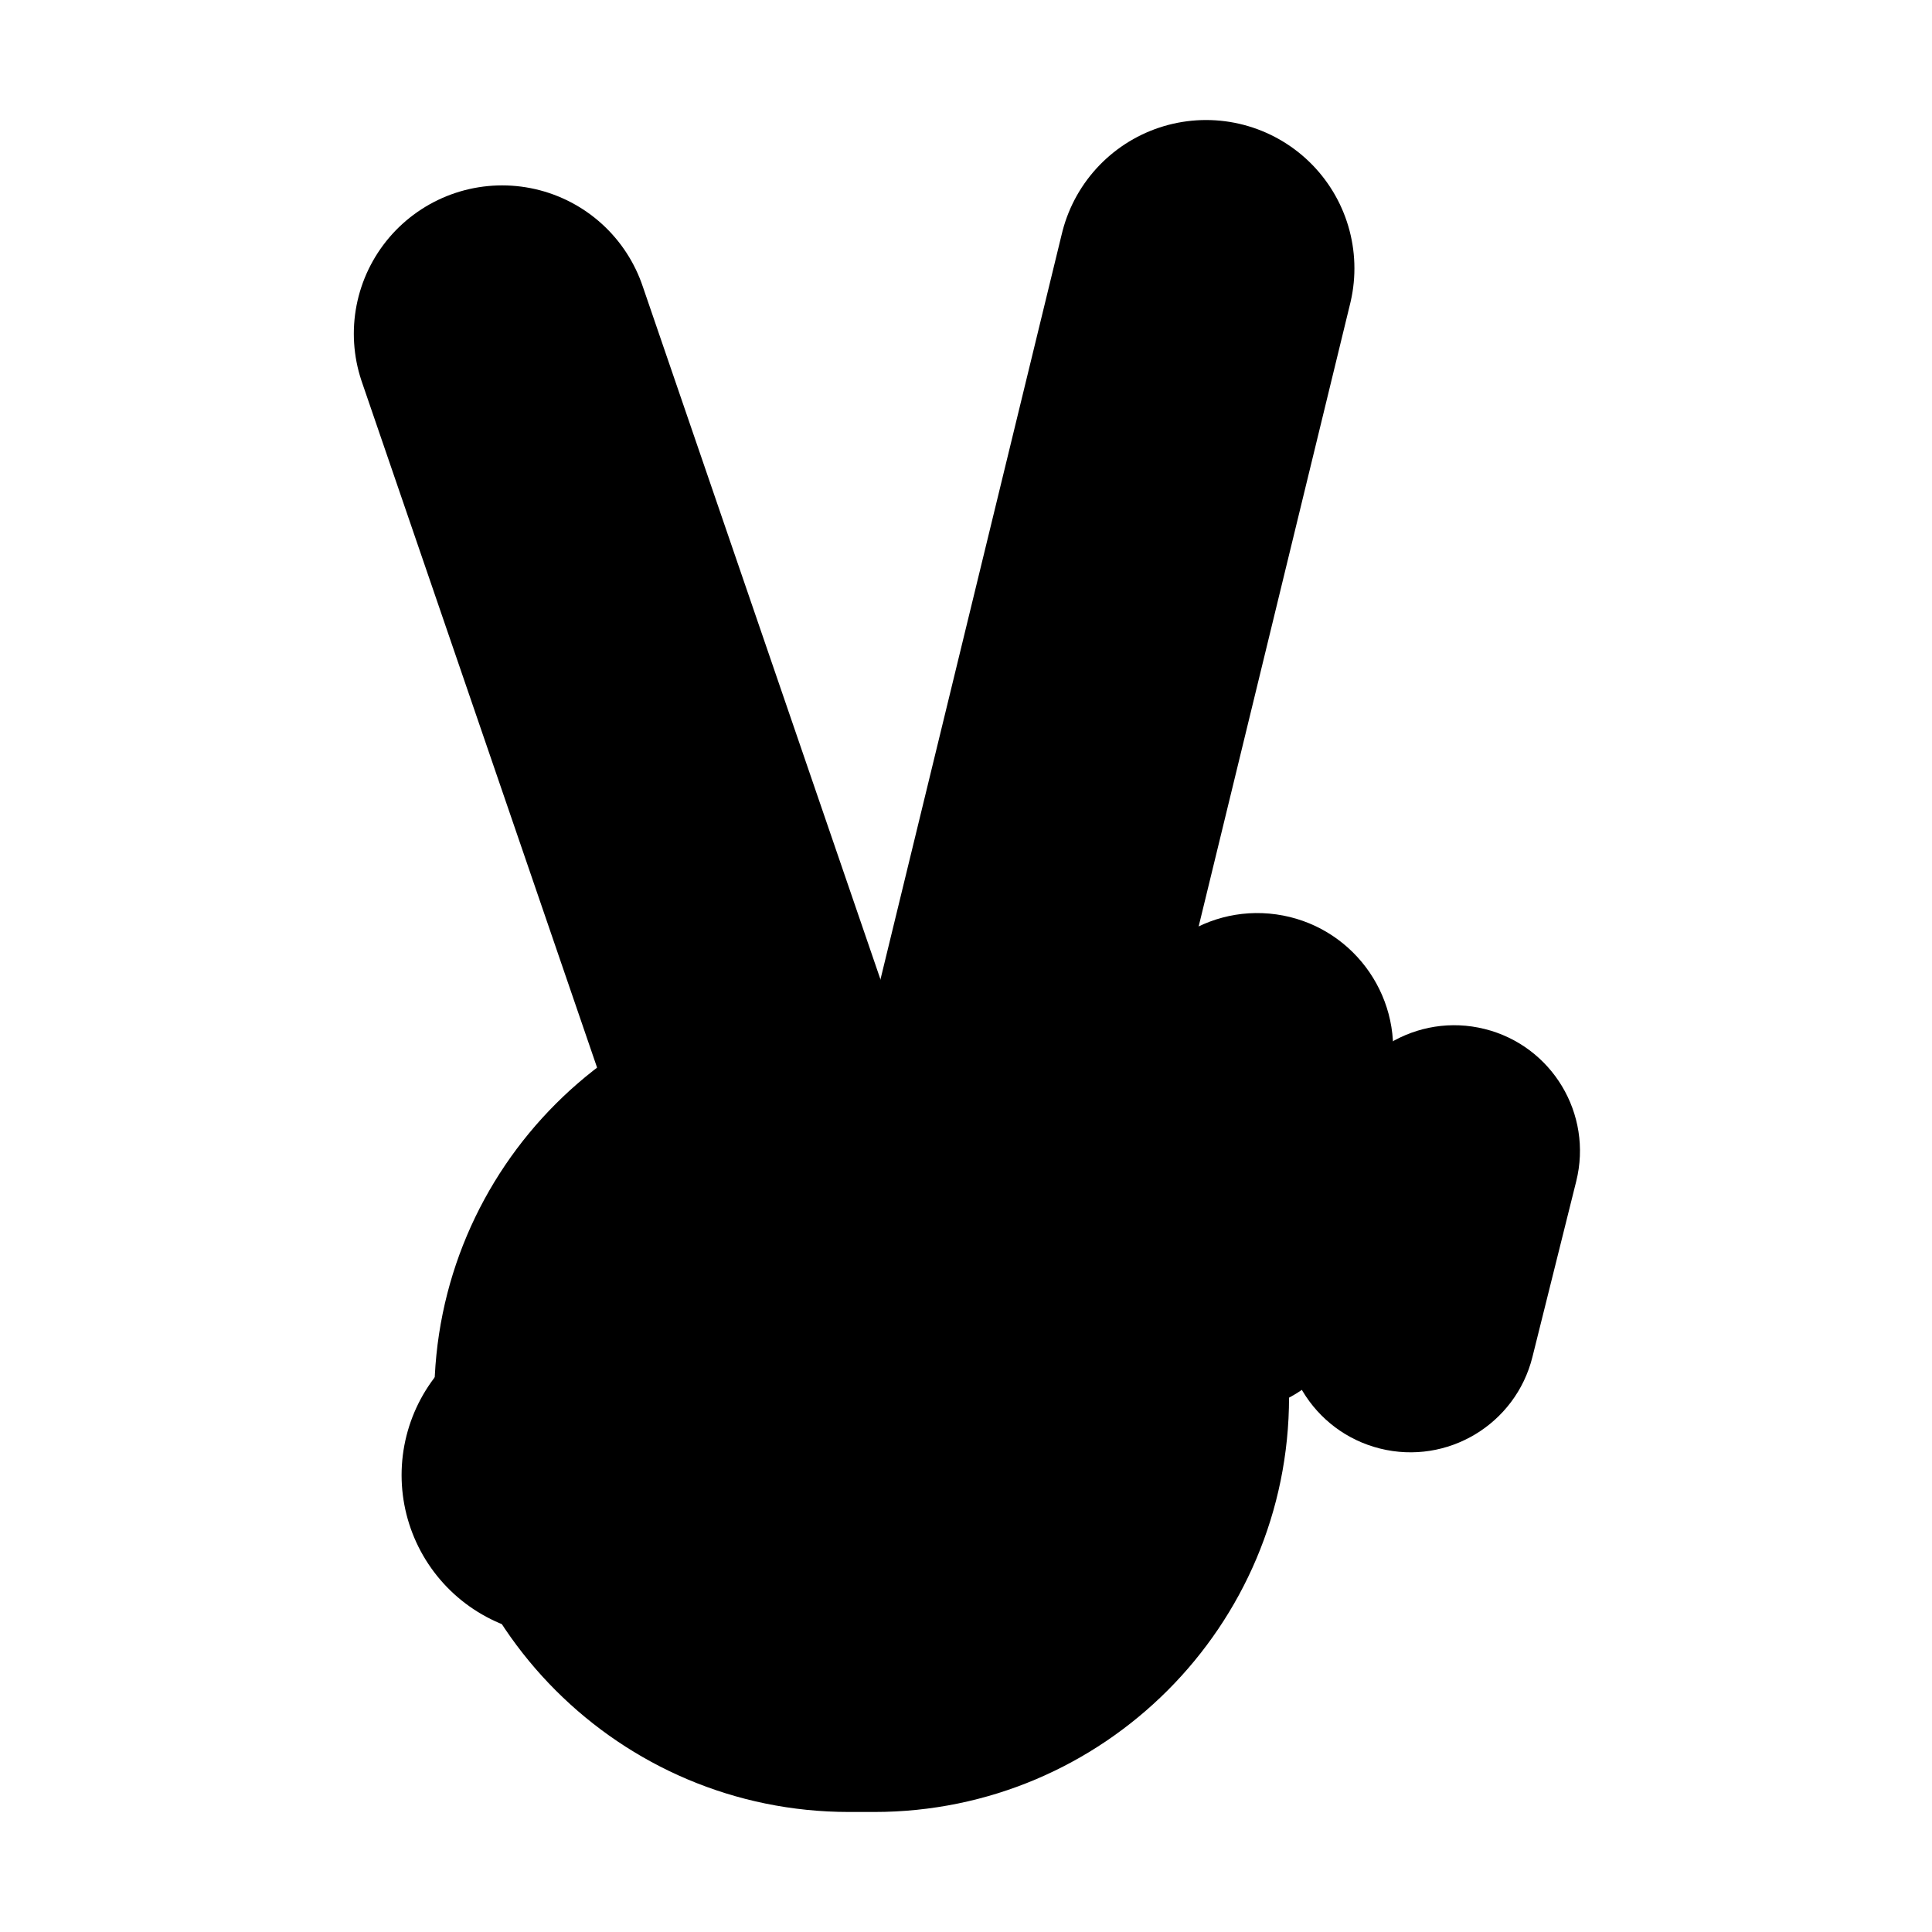
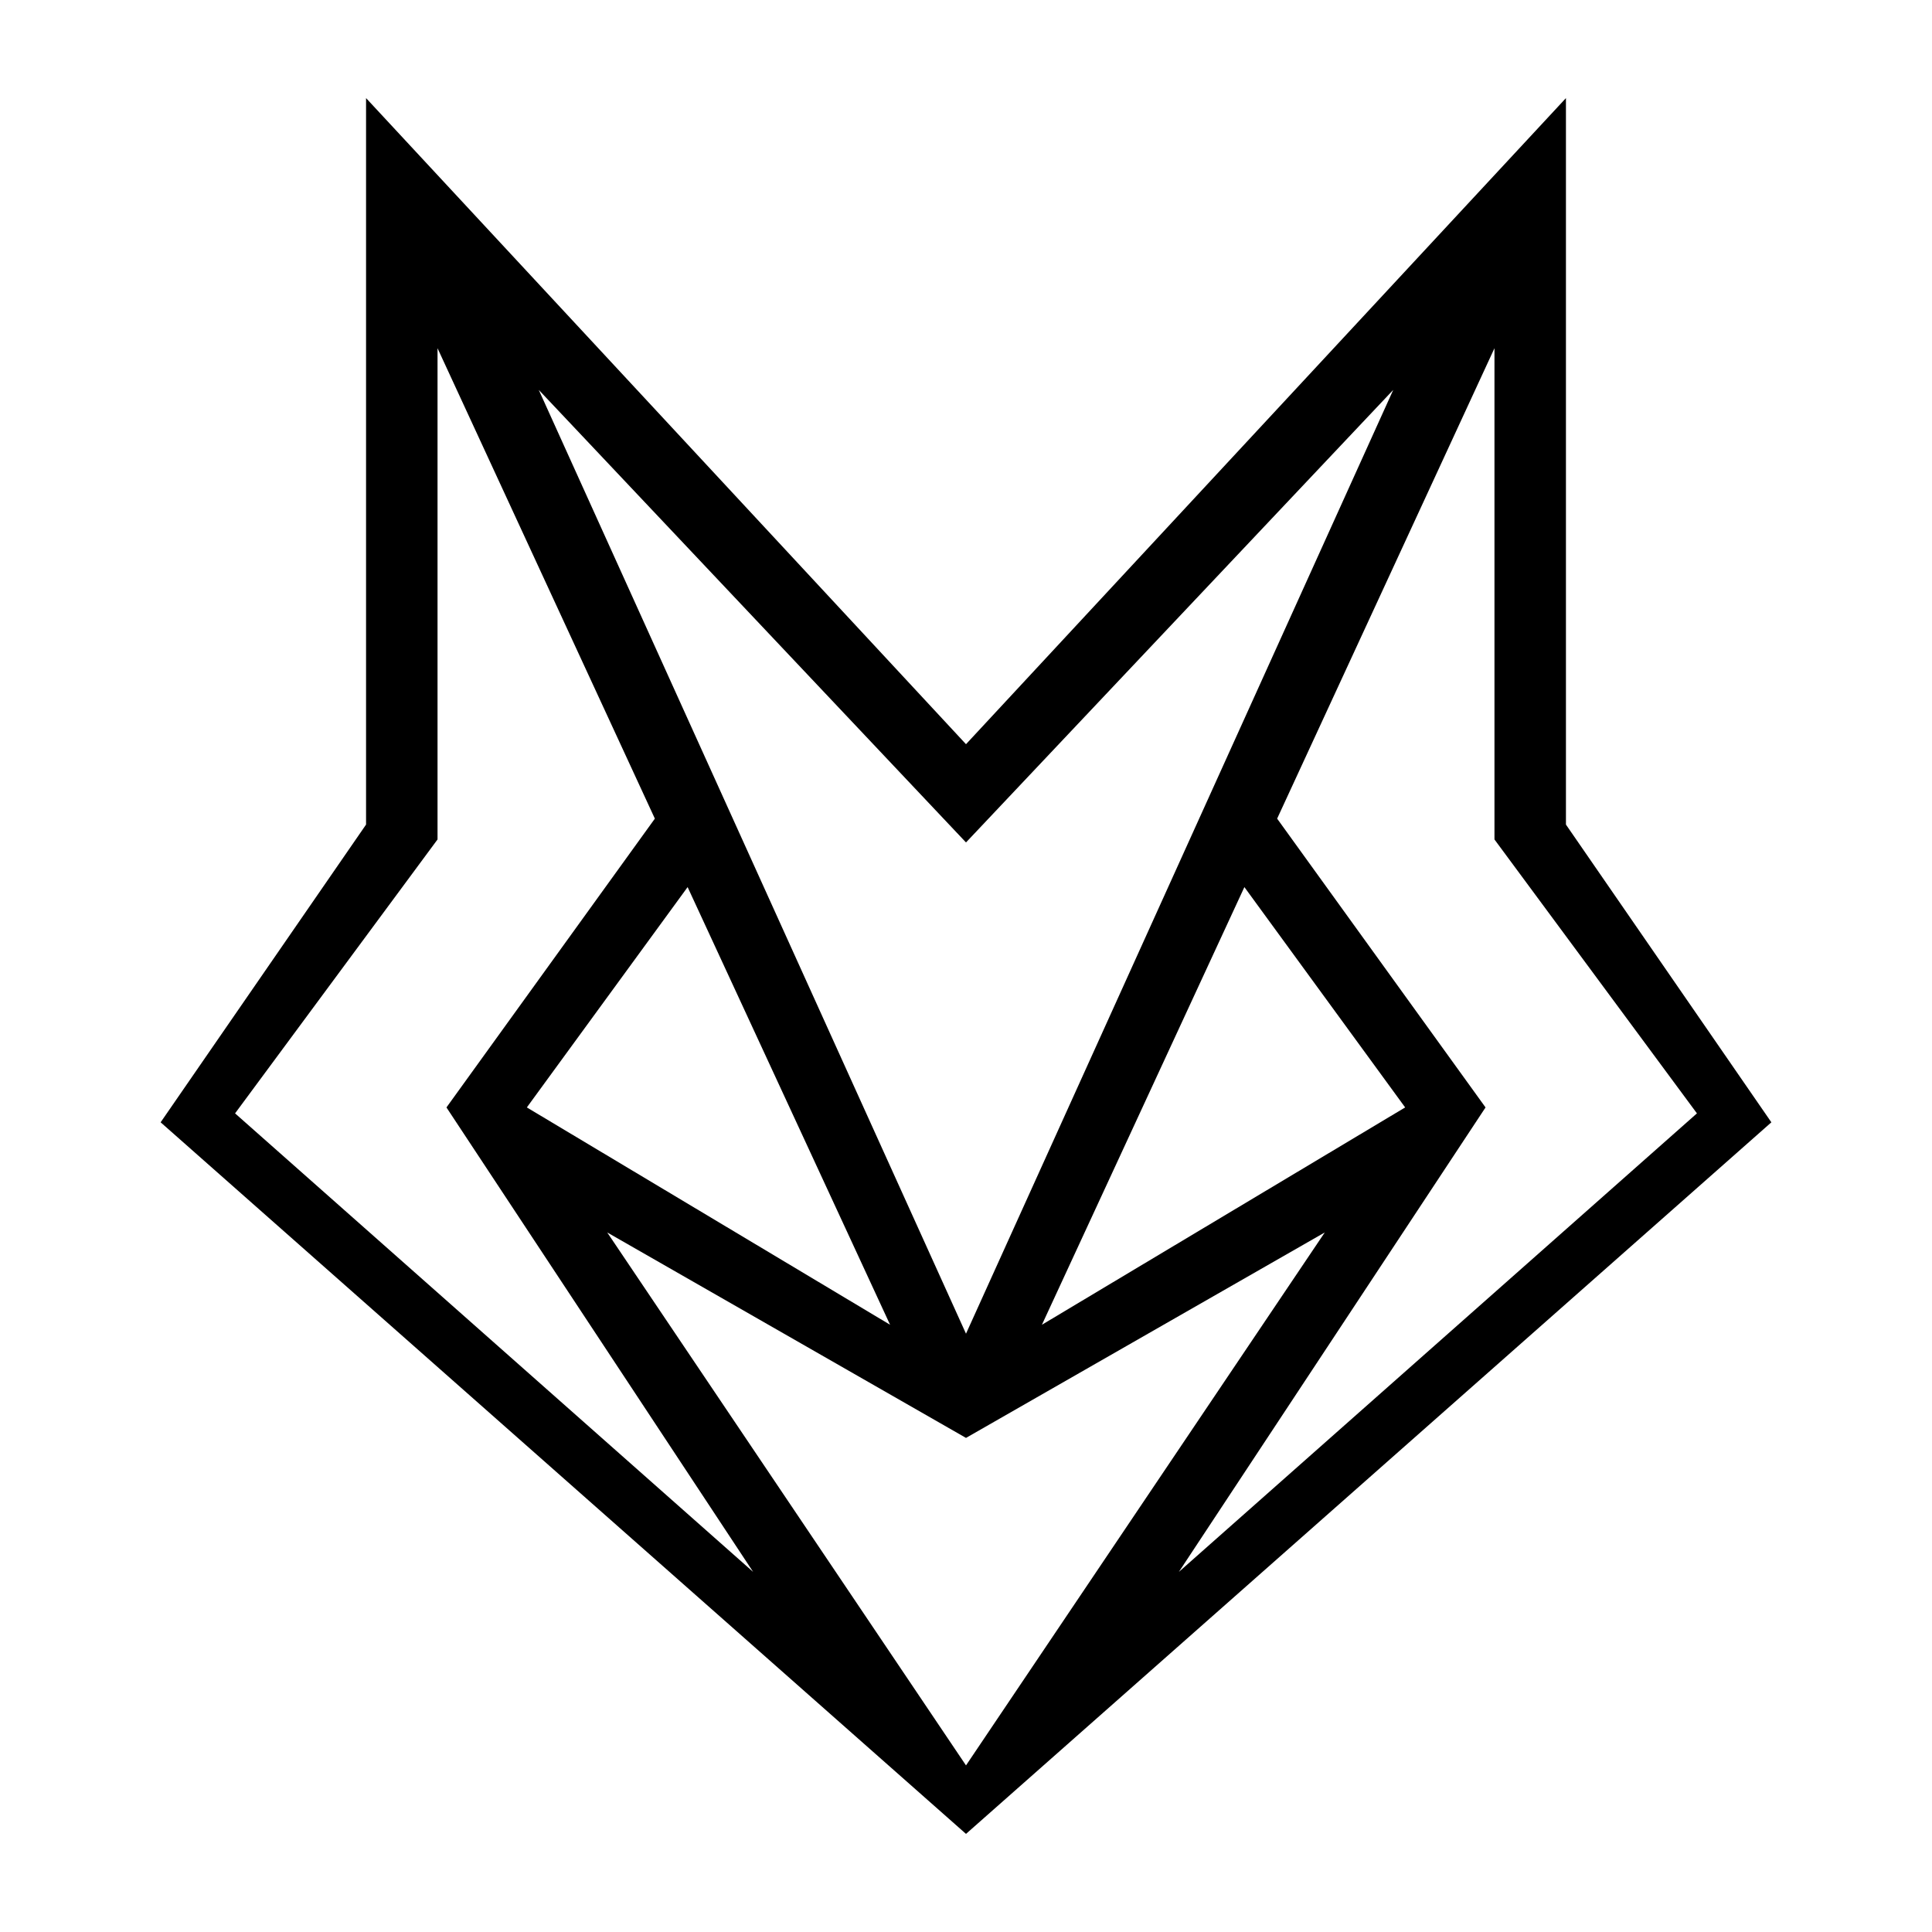
<svg xmlns="http://www.w3.org/2000/svg" width="1024" height="1024" viewBox="0 0 1024 1024">
-   <defs />
-   <g transform="translate(-176.24,-118.94) scale(1.3325)">
-     <g fill="#000000" stroke="#000000" stroke-linecap="round" stroke-linejoin="round">
-       <path d="M 470,480 H 480 A 165,165 0 0 1 645,645 V 645 A 165,165 0 0 1 480,810 H 470 A 165,165 0 0 1 305,645 V 645 A 165,165 0 0 1 470,480 Z" fill="#000000" stroke="#000000" stroke-width="0" />
-       <path d="M 356,676 L 520,706" fill="#000000" stroke="#000000" stroke-width="128" />
-       <path d="M 626,452 H 626 A 54,54 0 0 1 680,506 V 598 A 54,54 0 0 1 626,652 H 626 A 54,54 0 0 1 572,598 V 506 A 54,54 0 0 1 626,452 Z" transform="rotate(8 626 552)" fill="#000000" stroke="#000000" stroke-width="0" />
-       <path d="M 702,496 H 702 A 50,50 0 0 1 752,546 V 618 A 50,50 0 0 1 702,668 H 702 A 50,50 0 0 1 652,618 V 546 A 50,50 0 0 1 702,496 Z" transform="rotate(14 702 582)" fill="#000000" stroke="#000000" stroke-width="0" />
-       <path d="M 332,222 L 450,566" fill="#000000" stroke="#000000" stroke-width="118" />
-       <path d="M 612,196 L 522,566" fill="#000000" stroke="#000000" stroke-width="118" />
-     </g>
-   </g>
+   <defs>
+ </defs>
+   <path d="M194.02,437.04L85.14,594.85L512.00,972.00L938.86,594.85L829.98,437.04L829.98,52.00L512.00,394.44L194.02,52.00Z M512.00,446.51L738.45,206.65L512.00,706.89L285.55,206.65Z M347.09,433.89L236.63,586.96L399.17,833.13L124.59,590.11L231.90,444.93L231.90,184.56Z M792.10,184.56L792.10,444.93L899.41,590.11L624.83,833.13L787.37,586.96L676.91,433.89Z M471.76,702.15L279.24,586.96L364.45,470.18Z M659.55,470.18L744.76,586.96L552.24,702.15Z M512.00,762.12L702.15,653.23L512.00,935.70L321.85,653.23Z" fill="#000000" />
</svg>
